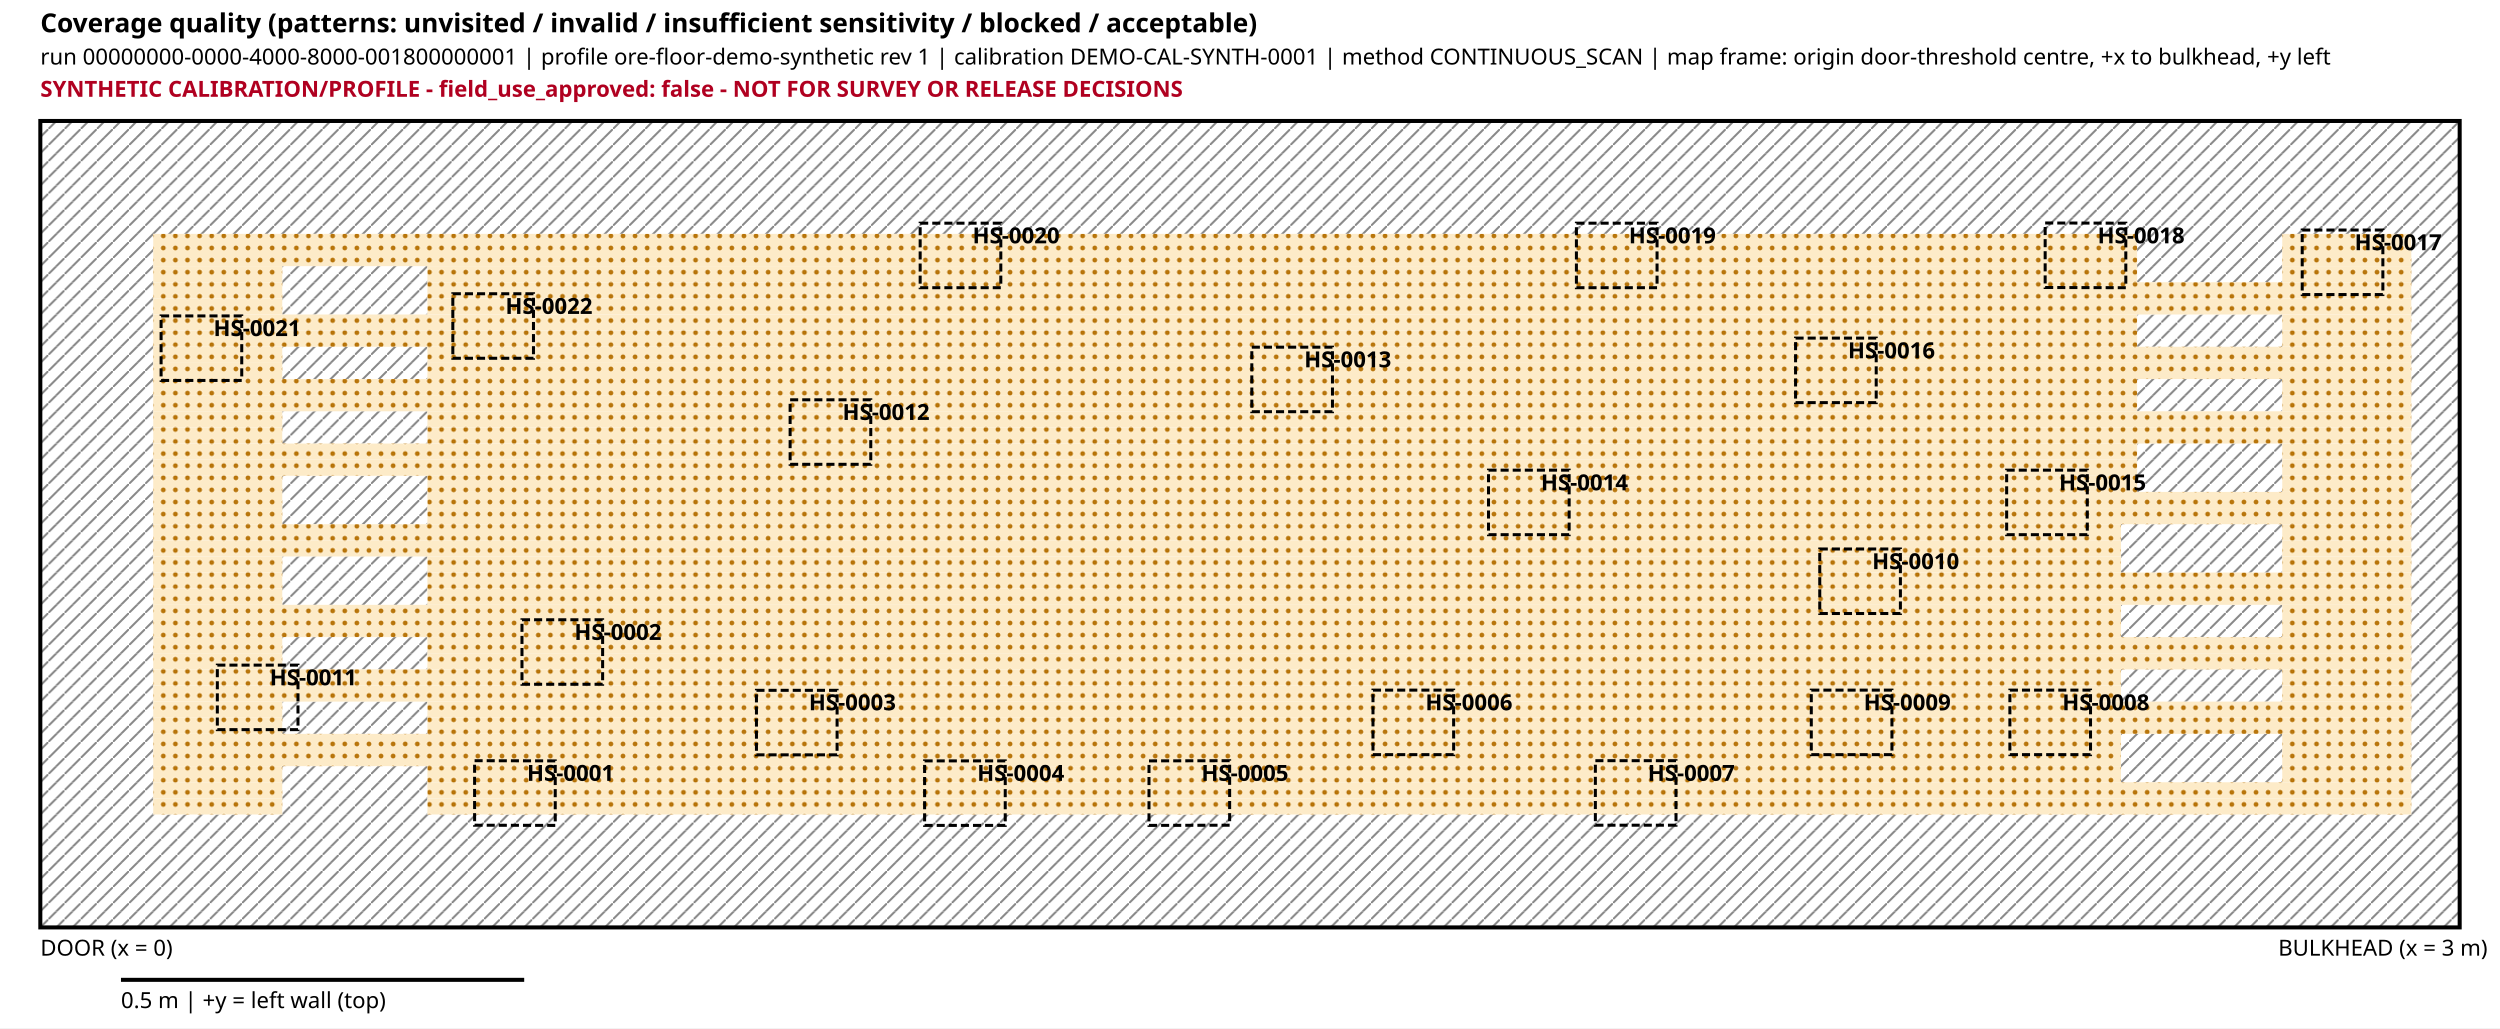
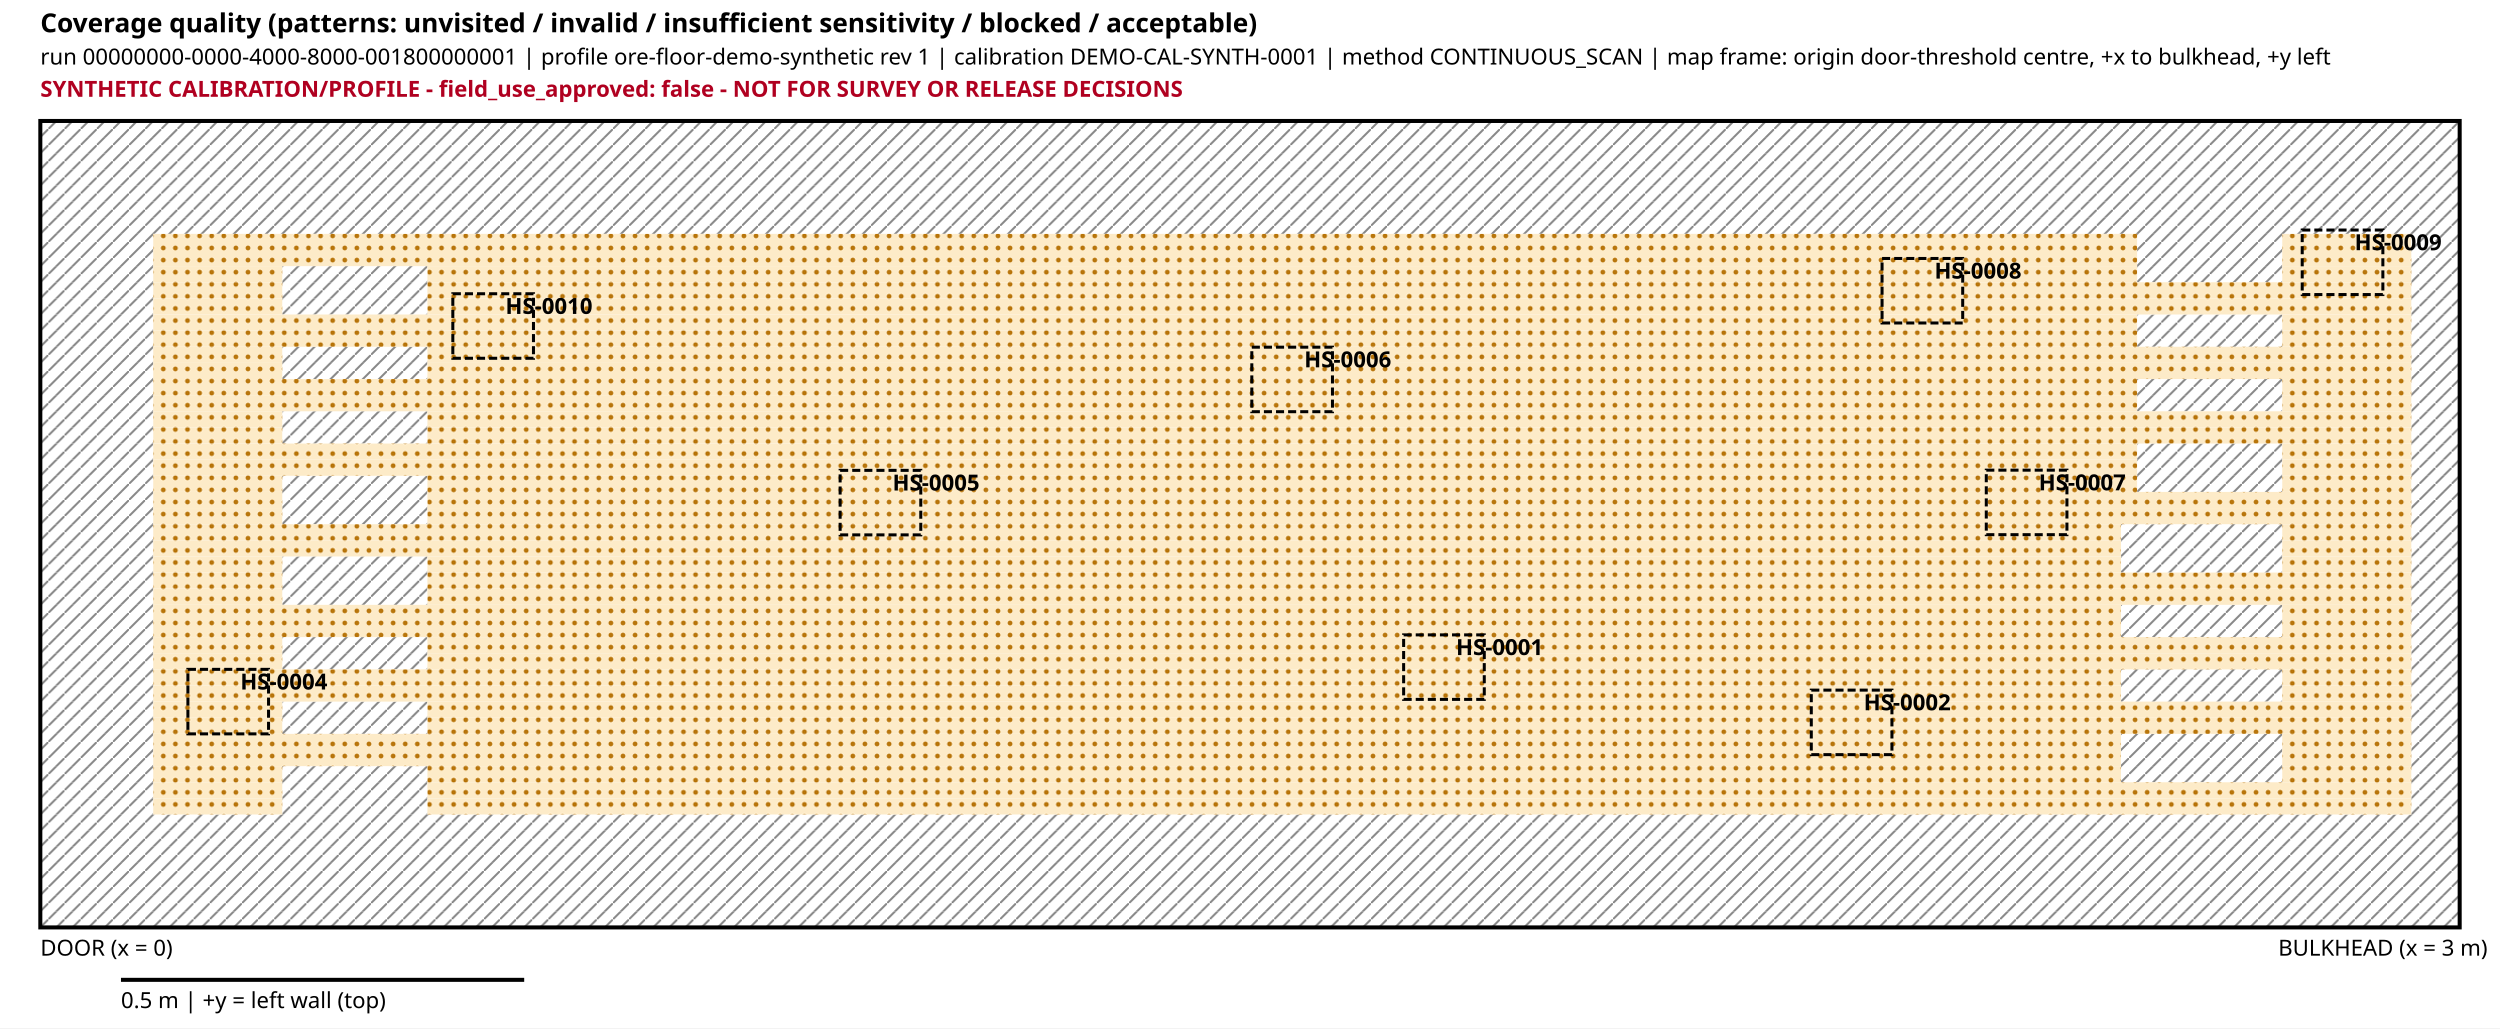
<svg xmlns="http://www.w3.org/2000/svg" width="1240" height="510" viewBox="0 0 1240 510" font-family="sans-serif" font-size="11">
  <defs>
    <pattern id="p-UNVISITED" width="8" height="8" patternUnits="userSpaceOnUse">
      <rect width="8" height="8" fill="#fff" />
      <path d="M0 8L8 0" stroke="#888" stroke-width="1" />
    </pattern>
    <pattern id="p-INVALID_DATA" width="8" height="8" patternUnits="userSpaceOnUse">
      <rect width="8" height="8" fill="#f6d5d5" />
      <path d="M0 0L8 8M0 8L8 0" stroke="#c83c3c" stroke-width="1" />
    </pattern>
    <pattern id="p-INSUFFICIENT_SENSITIVITY" width="6" height="6" patternUnits="userSpaceOnUse">
      <rect width="6" height="6" fill="#fdebc8" />
      <circle cx="3" cy="3" r="1.2" fill="#b9770e" />
    </pattern>
    <pattern id="p-BLOCKED" width="8" height="8" patternUnits="userSpaceOnUse">
      <rect width="8" height="8" fill="#e4dcf0" />
      <path d="M0 4H8" stroke="#785aa0" stroke-width="2" />
    </pattern>
    <pattern id="p-EXCLUDED" width="8" height="8" patternUnits="userSpaceOnUse">
      <rect width="8" height="8" fill="#5a5a5a" />
    </pattern>
    <pattern id="p-ACCEPTABLE" width="8" height="8" patternUnits="userSpaceOnUse">
      <rect width="8" height="8" fill="#2e8b57" />
    </pattern>
  </defs>
  <rect width="1240" height="510" fill="#fff" />
  <text x="20" y="16" font-size="13" font-weight="bold">Coverage quality (patterns: unvisited / invalid / insufficient sensitivity / blocked / acceptable)</text>
  <text x="20" y="32">run 00000000-0000-4000-8000-001800000001 | profile ore-floor-demo-synthetic rev 1 | calibration DEMO-CAL-SYNTH-0001 | method CONTINUOUS_SCAN | map frame: origin door-threshold centre, +x to bulkhead, +y left</text>
  <text x="20" y="48" fill="#b00020" font-weight="bold">SYNTHETIC CALIBRATION/PROFILE - field_use_approved: false - NOT FOR SURVEY OR RELEASE DECISIONS</text>
  <rect x="20.0" y="452.0" width="1200.0" height="8.0" fill="url(#p-UNVISITED)" />
  <rect x="20.0" y="444.0" width="1200.0" height="8.0" fill="url(#p-UNVISITED)" />
  <rect x="20.0" y="436.0" width="1200.0" height="8.0" fill="url(#p-UNVISITED)" />
  <rect x="20.0" y="428.0" width="1200.0" height="8.0" fill="url(#p-UNVISITED)" />
  <rect x="20.0" y="420.0" width="1200.0" height="8.0" fill="url(#p-UNVISITED)" />
  <rect x="20.0" y="412.0" width="1200.0" height="8.0" fill="url(#p-UNVISITED)" />
  <rect x="20.0" y="404.0" width="1200.0" height="8.0" fill="url(#p-UNVISITED)" />
  <rect x="20.0" y="396.0" width="56.0" height="8.0" fill="url(#p-UNVISITED)" />
  <rect x="140.0" y="396.0" width="72.0" height="8.0" fill="url(#p-UNVISITED)" />
  <rect x="1196.0" y="396.0" width="24.0" height="8.0" fill="url(#p-UNVISITED)" />
  <rect x="20.0" y="388.0" width="56.0" height="8.0" fill="url(#p-UNVISITED)" />
  <rect x="140.0" y="388.0" width="72.0" height="8.0" fill="url(#p-UNVISITED)" />
  <rect x="1196.0" y="388.0" width="24.0" height="8.0" fill="url(#p-UNVISITED)" />
  <rect x="20.0" y="380.0" width="56.0" height="8.0" fill="url(#p-UNVISITED)" />
  <rect x="140.0" y="380.0" width="72.0" height="8.0" fill="url(#p-UNVISITED)" />
  <rect x="1052.0" y="380.0" width="80.0" height="8.0" fill="url(#p-UNVISITED)" />
  <rect x="1196.0" y="380.0" width="24.0" height="8.0" fill="url(#p-UNVISITED)" />
  <rect x="20.0" y="372.0" width="56.0" height="8.0" fill="url(#p-UNVISITED)" />
  <rect x="1052.0" y="372.0" width="80.0" height="8.0" fill="url(#p-UNVISITED)" />
  <rect x="1196.0" y="372.0" width="24.0" height="8.0" fill="url(#p-UNVISITED)" />
  <rect x="20.0" y="364.0" width="56.0" height="8.0" fill="url(#p-UNVISITED)" />
  <rect x="1052.0" y="364.0" width="80.0" height="8.0" fill="url(#p-UNVISITED)" />
  <rect x="1196.0" y="364.0" width="24.0" height="8.0" fill="url(#p-UNVISITED)" />
  <rect x="20.0" y="356.0" width="56.0" height="8.0" fill="url(#p-UNVISITED)" />
  <rect x="140.0" y="356.0" width="72.0" height="8.0" fill="url(#p-UNVISITED)" />
  <rect x="1196.0" y="356.0" width="24.0" height="8.0" fill="url(#p-UNVISITED)" />
  <rect x="20.0" y="348.0" width="56.0" height="8.0" fill="url(#p-UNVISITED)" />
  <rect x="140.0" y="348.0" width="72.0" height="8.0" fill="url(#p-UNVISITED)" />
  <rect x="1196.0" y="348.0" width="24.0" height="8.0" fill="url(#p-UNVISITED)" />
  <rect x="20.0" y="340.0" width="56.0" height="8.0" fill="url(#p-UNVISITED)" />
  <rect x="1052.0" y="340.0" width="80.0" height="8.0" fill="url(#p-UNVISITED)" />
  <rect x="1196.0" y="340.0" width="24.0" height="8.0" fill="url(#p-UNVISITED)" />
  <rect x="20.0" y="332.0" width="56.0" height="8.0" fill="url(#p-UNVISITED)" />
  <rect x="1052.0" y="332.0" width="80.0" height="8.0" fill="url(#p-UNVISITED)" />
  <rect x="1196.0" y="332.0" width="24.0" height="8.0" fill="url(#p-UNVISITED)" />
  <rect x="20.0" y="324.0" width="56.0" height="8.0" fill="url(#p-UNVISITED)" />
  <rect x="140.0" y="324.0" width="72.0" height="8.0" fill="url(#p-UNVISITED)" />
  <rect x="1196.0" y="324.0" width="24.0" height="8.0" fill="url(#p-UNVISITED)" />
  <rect x="20.0" y="316.0" width="56.0" height="8.0" fill="url(#p-UNVISITED)" />
  <rect x="140.0" y="316.0" width="72.0" height="8.0" fill="url(#p-UNVISITED)" />
  <rect x="1196.0" y="316.0" width="24.0" height="8.0" fill="url(#p-UNVISITED)" />
  <rect x="20.0" y="308.0" width="56.0" height="8.0" fill="url(#p-UNVISITED)" />
  <rect x="1052.0" y="308.0" width="80.0" height="8.0" fill="url(#p-UNVISITED)" />
  <rect x="1196.0" y="308.0" width="24.0" height="8.0" fill="url(#p-UNVISITED)" />
  <rect x="20.0" y="300.0" width="56.0" height="8.0" fill="url(#p-UNVISITED)" />
  <rect x="1052.0" y="300.0" width="80.0" height="8.0" fill="url(#p-UNVISITED)" />
  <rect x="1196.0" y="300.0" width="24.0" height="8.0" fill="url(#p-UNVISITED)" />
  <rect x="20.0" y="292.0" width="56.0" height="8.0" fill="url(#p-UNVISITED)" />
  <rect x="140.0" y="292.0" width="72.0" height="8.0" fill="url(#p-UNVISITED)" />
  <rect x="1196.0" y="292.0" width="24.0" height="8.0" fill="url(#p-UNVISITED)" />
  <rect x="20.0" y="284.0" width="56.0" height="8.0" fill="url(#p-UNVISITED)" />
  <rect x="140.0" y="284.0" width="72.0" height="8.0" fill="url(#p-UNVISITED)" />
  <rect x="1196.0" y="284.0" width="24.0" height="8.0" fill="url(#p-UNVISITED)" />
  <rect x="20.0" y="276.0" width="56.0" height="8.0" fill="url(#p-UNVISITED)" />
  <rect x="140.0" y="276.0" width="72.0" height="8.0" fill="url(#p-UNVISITED)" />
  <rect x="1052.0" y="276.0" width="80.0" height="8.0" fill="url(#p-UNVISITED)" />
  <rect x="1196.0" y="276.0" width="24.0" height="8.0" fill="url(#p-UNVISITED)" />
  <rect x="20.0" y="268.0" width="56.0" height="8.0" fill="url(#p-UNVISITED)" />
  <rect x="1052.0" y="268.0" width="80.0" height="8.0" fill="url(#p-UNVISITED)" />
  <rect x="1196.0" y="268.0" width="24.0" height="8.0" fill="url(#p-UNVISITED)" />
  <rect x="20.0" y="260.0" width="56.0" height="8.0" fill="url(#p-UNVISITED)" />
  <rect x="1052.0" y="260.0" width="80.0" height="8.0" fill="url(#p-UNVISITED)" />
  <rect x="1196.0" y="260.0" width="24.0" height="8.0" fill="url(#p-UNVISITED)" />
  <rect x="20.0" y="252.0" width="56.0" height="8.0" fill="url(#p-UNVISITED)" />
  <rect x="140.0" y="252.0" width="72.0" height="8.0" fill="url(#p-UNVISITED)" />
  <rect x="1196.0" y="252.0" width="24.0" height="8.0" fill="url(#p-UNVISITED)" />
  <rect x="20.0" y="244.0" width="56.0" height="8.0" fill="url(#p-UNVISITED)" />
  <rect x="140.0" y="244.0" width="72.0" height="8.0" fill="url(#p-UNVISITED)" />
  <rect x="1196.0" y="244.0" width="24.0" height="8.0" fill="url(#p-UNVISITED)" />
  <rect x="20.0" y="236.0" width="56.0" height="8.0" fill="url(#p-UNVISITED)" />
  <rect x="140.0" y="236.0" width="72.0" height="8.0" fill="url(#p-UNVISITED)" />
  <rect x="1060.0" y="236.0" width="72.0" height="8.0" fill="url(#p-UNVISITED)" />
  <rect x="1196.0" y="236.0" width="24.0" height="8.0" fill="url(#p-UNVISITED)" />
  <rect x="20.0" y="228.0" width="56.0" height="8.0" fill="url(#p-UNVISITED)" />
  <rect x="1060.0" y="228.0" width="72.0" height="8.0" fill="url(#p-UNVISITED)" />
  <rect x="1196.0" y="228.0" width="24.0" height="8.0" fill="url(#p-UNVISITED)" />
  <rect x="20.0" y="220.0" width="56.0" height="8.0" fill="url(#p-UNVISITED)" />
  <rect x="1060.0" y="220.0" width="72.0" height="8.0" fill="url(#p-UNVISITED)" />
  <rect x="1196.0" y="220.0" width="24.0" height="8.0" fill="url(#p-UNVISITED)" />
  <rect x="20.0" y="212.0" width="56.0" height="8.0" fill="url(#p-UNVISITED)" />
  <rect x="140.0" y="212.0" width="72.0" height="8.0" fill="url(#p-UNVISITED)" />
  <rect x="1196.0" y="212.0" width="24.0" height="8.0" fill="url(#p-UNVISITED)" />
  <rect x="20.0" y="204.0" width="56.0" height="8.0" fill="url(#p-UNVISITED)" />
  <rect x="140.0" y="204.0" width="72.0" height="8.0" fill="url(#p-UNVISITED)" />
  <rect x="1196.0" y="204.0" width="24.0" height="8.0" fill="url(#p-UNVISITED)" />
  <rect x="20.0" y="196.0" width="56.0" height="8.0" fill="url(#p-UNVISITED)" />
  <rect x="1060.0" y="196.0" width="72.0" height="8.0" fill="url(#p-UNVISITED)" />
  <rect x="1196.0" y="196.0" width="24.0" height="8.0" fill="url(#p-UNVISITED)" />
  <rect x="20.0" y="188.0" width="56.0" height="8.0" fill="url(#p-UNVISITED)" />
  <rect x="1060.0" y="188.0" width="72.0" height="8.0" fill="url(#p-UNVISITED)" />
  <rect x="1196.0" y="188.0" width="24.0" height="8.0" fill="url(#p-UNVISITED)" />
  <rect x="20.0" y="180.0" width="56.0" height="8.0" fill="url(#p-UNVISITED)" />
  <rect x="140.0" y="180.0" width="72.0" height="8.0" fill="url(#p-UNVISITED)" />
  <rect x="1196.0" y="180.0" width="24.0" height="8.0" fill="url(#p-UNVISITED)" />
  <rect x="20.0" y="172.0" width="56.0" height="8.0" fill="url(#p-UNVISITED)" />
  <rect x="140.0" y="172.0" width="72.0" height="8.0" fill="url(#p-UNVISITED)" />
  <rect x="1196.0" y="172.0" width="24.0" height="8.0" fill="url(#p-UNVISITED)" />
  <rect x="20.0" y="164.0" width="56.0" height="8.0" fill="url(#p-UNVISITED)" />
  <rect x="1060.0" y="164.0" width="72.0" height="8.0" fill="url(#p-UNVISITED)" />
  <rect x="1196.0" y="164.0" width="24.0" height="8.0" fill="url(#p-UNVISITED)" />
  <rect x="20.0" y="156.0" width="56.0" height="8.0" fill="url(#p-UNVISITED)" />
  <rect x="1060.0" y="156.0" width="72.0" height="8.0" fill="url(#p-UNVISITED)" />
  <rect x="1196.0" y="156.0" width="24.0" height="8.0" fill="url(#p-UNVISITED)" />
  <rect x="20.0" y="148.0" width="56.0" height="8.0" fill="url(#p-UNVISITED)" />
  <rect x="140.0" y="148.0" width="72.0" height="8.0" fill="url(#p-UNVISITED)" />
  <rect x="1196.0" y="148.0" width="24.0" height="8.0" fill="url(#p-UNVISITED)" />
  <rect x="20.0" y="140.0" width="56.0" height="8.0" fill="url(#p-UNVISITED)" />
  <rect x="140.0" y="140.0" width="72.0" height="8.0" fill="url(#p-UNVISITED)" />
  <rect x="1196.0" y="140.0" width="24.0" height="8.0" fill="url(#p-UNVISITED)" />
  <rect x="20.0" y="132.0" width="56.0" height="8.0" fill="url(#p-UNVISITED)" />
  <rect x="140.0" y="132.0" width="72.0" height="8.0" fill="url(#p-UNVISITED)" />
  <rect x="1060.0" y="132.0" width="72.0" height="8.0" fill="url(#p-UNVISITED)" />
  <rect x="1196.0" y="132.0" width="24.0" height="8.0" fill="url(#p-UNVISITED)" />
  <rect x="20.0" y="124.0" width="56.0" height="8.0" fill="url(#p-UNVISITED)" />
  <rect x="1060.0" y="124.0" width="72.0" height="8.0" fill="url(#p-UNVISITED)" />
  <rect x="1196.0" y="124.0" width="24.0" height="8.0" fill="url(#p-UNVISITED)" />
  <rect x="20.0" y="116.0" width="56.0" height="8.0" fill="url(#p-UNVISITED)" />
  <rect x="1060.0" y="116.0" width="72.0" height="8.0" fill="url(#p-UNVISITED)" />
  <rect x="1196.0" y="116.0" width="24.0" height="8.0" fill="url(#p-UNVISITED)" />
  <rect x="20.0" y="108.0" width="1200.0" height="8.0" fill="url(#p-UNVISITED)" />
  <rect x="20.0" y="100.0" width="1200.0" height="8.0" fill="url(#p-UNVISITED)" />
  <rect x="20.0" y="92.0" width="1200.0" height="8.0" fill="url(#p-UNVISITED)" />
  <rect x="20.0" y="84.0" width="1200.0" height="8.0" fill="url(#p-UNVISITED)" />
  <rect x="20.0" y="76.0" width="1200.0" height="8.0" fill="url(#p-UNVISITED)" />
  <rect x="20.0" y="68.0" width="1200.0" height="8.0" fill="url(#p-UNVISITED)" />
  <rect x="20.0" y="60.0" width="1200.0" height="8.0" fill="url(#p-UNVISITED)" />
  <rect x="76.0" y="396.0" width="64.0" height="8.0" fill="url(#p-INSUFFICIENT_SENSITIVITY)" />
  <rect x="212.0" y="396.0" width="984.0" height="8.0" fill="url(#p-INSUFFICIENT_SENSITIVITY)" />
  <rect x="76.0" y="388.0" width="64.0" height="8.0" fill="url(#p-INSUFFICIENT_SENSITIVITY)" />
  <rect x="212.0" y="388.0" width="984.0" height="8.0" fill="url(#p-INSUFFICIENT_SENSITIVITY)" />
  <rect x="76.0" y="380.0" width="64.0" height="8.0" fill="url(#p-INSUFFICIENT_SENSITIVITY)" />
  <rect x="212.0" y="380.0" width="840.0" height="8.0" fill="url(#p-INSUFFICIENT_SENSITIVITY)" />
  <rect x="1132.0" y="380.0" width="64.0" height="8.0" fill="url(#p-INSUFFICIENT_SENSITIVITY)" />
  <rect x="76.0" y="372.0" width="976.0" height="8.0" fill="url(#p-INSUFFICIENT_SENSITIVITY)" />
  <rect x="1132.0" y="372.0" width="64.0" height="8.0" fill="url(#p-INSUFFICIENT_SENSITIVITY)" />
  <rect x="76.0" y="364.0" width="976.0" height="8.0" fill="url(#p-INSUFFICIENT_SENSITIVITY)" />
  <rect x="1132.0" y="364.0" width="64.0" height="8.0" fill="url(#p-INSUFFICIENT_SENSITIVITY)" />
  <rect x="76.0" y="356.0" width="64.0" height="8.0" fill="url(#p-INSUFFICIENT_SENSITIVITY)" />
  <rect x="212.0" y="356.0" width="984.0" height="8.0" fill="url(#p-INSUFFICIENT_SENSITIVITY)" />
  <rect x="76.0" y="348.0" width="64.0" height="8.0" fill="url(#p-INSUFFICIENT_SENSITIVITY)" />
  <rect x="212.0" y="348.0" width="984.0" height="8.0" fill="url(#p-INSUFFICIENT_SENSITIVITY)" />
  <rect x="76.0" y="340.0" width="976.0" height="8.0" fill="url(#p-INSUFFICIENT_SENSITIVITY)" />
  <rect x="1132.0" y="340.0" width="64.0" height="8.0" fill="url(#p-INSUFFICIENT_SENSITIVITY)" />
  <rect x="76.0" y="332.0" width="976.0" height="8.0" fill="url(#p-INSUFFICIENT_SENSITIVITY)" />
  <rect x="1132.0" y="332.0" width="64.0" height="8.0" fill="url(#p-INSUFFICIENT_SENSITIVITY)" />
  <rect x="76.0" y="324.0" width="64.0" height="8.0" fill="url(#p-INSUFFICIENT_SENSITIVITY)" />
  <rect x="212.0" y="324.0" width="984.0" height="8.0" fill="url(#p-INSUFFICIENT_SENSITIVITY)" />
  <rect x="76.0" y="316.0" width="64.0" height="8.0" fill="url(#p-INSUFFICIENT_SENSITIVITY)" />
  <rect x="212.0" y="316.0" width="984.0" height="8.0" fill="url(#p-INSUFFICIENT_SENSITIVITY)" />
  <rect x="76.0" y="308.0" width="976.0" height="8.0" fill="url(#p-INSUFFICIENT_SENSITIVITY)" />
  <rect x="1132.0" y="308.0" width="64.0" height="8.0" fill="url(#p-INSUFFICIENT_SENSITIVITY)" />
  <rect x="76.0" y="300.0" width="976.0" height="8.0" fill="url(#p-INSUFFICIENT_SENSITIVITY)" />
  <rect x="1132.0" y="300.0" width="64.0" height="8.0" fill="url(#p-INSUFFICIENT_SENSITIVITY)" />
  <rect x="76.0" y="292.0" width="64.0" height="8.0" fill="url(#p-INSUFFICIENT_SENSITIVITY)" />
  <rect x="212.0" y="292.0" width="984.0" height="8.0" fill="url(#p-INSUFFICIENT_SENSITIVITY)" />
  <rect x="76.0" y="284.0" width="64.0" height="8.0" fill="url(#p-INSUFFICIENT_SENSITIVITY)" />
  <rect x="212.0" y="284.0" width="984.0" height="8.0" fill="url(#p-INSUFFICIENT_SENSITIVITY)" />
  <rect x="76.0" y="276.0" width="64.0" height="8.0" fill="url(#p-INSUFFICIENT_SENSITIVITY)" />
  <rect x="212.0" y="276.0" width="840.0" height="8.0" fill="url(#p-INSUFFICIENT_SENSITIVITY)" />
  <rect x="1132.0" y="276.0" width="64.0" height="8.0" fill="url(#p-INSUFFICIENT_SENSITIVITY)" />
  <rect x="76.0" y="268.0" width="976.0" height="8.0" fill="url(#p-INSUFFICIENT_SENSITIVITY)" />
  <rect x="1132.0" y="268.0" width="64.0" height="8.0" fill="url(#p-INSUFFICIENT_SENSITIVITY)" />
  <rect x="76.0" y="260.0" width="976.0" height="8.0" fill="url(#p-INSUFFICIENT_SENSITIVITY)" />
  <rect x="1132.0" y="260.0" width="64.0" height="8.0" fill="url(#p-INSUFFICIENT_SENSITIVITY)" />
  <rect x="76.0" y="252.0" width="64.0" height="8.0" fill="url(#p-INSUFFICIENT_SENSITIVITY)" />
  <rect x="212.0" y="252.0" width="984.0" height="8.0" fill="url(#p-INSUFFICIENT_SENSITIVITY)" />
  <rect x="76.0" y="244.0" width="64.0" height="8.0" fill="url(#p-INSUFFICIENT_SENSITIVITY)" />
  <rect x="212.0" y="244.0" width="984.0" height="8.0" fill="url(#p-INSUFFICIENT_SENSITIVITY)" />
  <rect x="76.0" y="236.0" width="64.0" height="8.0" fill="url(#p-INSUFFICIENT_SENSITIVITY)" />
  <rect x="212.0" y="236.0" width="848.0" height="8.0" fill="url(#p-INSUFFICIENT_SENSITIVITY)" />
  <rect x="1132.0" y="236.0" width="64.0" height="8.0" fill="url(#p-INSUFFICIENT_SENSITIVITY)" />
  <rect x="76.0" y="228.0" width="984.0" height="8.0" fill="url(#p-INSUFFICIENT_SENSITIVITY)" />
  <rect x="1132.0" y="228.0" width="64.0" height="8.0" fill="url(#p-INSUFFICIENT_SENSITIVITY)" />
  <rect x="76.0" y="220.0" width="984.0" height="8.0" fill="url(#p-INSUFFICIENT_SENSITIVITY)" />
  <rect x="1132.0" y="220.0" width="64.0" height="8.0" fill="url(#p-INSUFFICIENT_SENSITIVITY)" />
  <rect x="76.0" y="212.0" width="64.0" height="8.0" fill="url(#p-INSUFFICIENT_SENSITIVITY)" />
  <rect x="212.0" y="212.0" width="984.0" height="8.0" fill="url(#p-INSUFFICIENT_SENSITIVITY)" />
  <rect x="76.0" y="204.0" width="64.0" height="8.0" fill="url(#p-INSUFFICIENT_SENSITIVITY)" />
  <rect x="212.0" y="204.0" width="984.0" height="8.0" fill="url(#p-INSUFFICIENT_SENSITIVITY)" />
  <rect x="76.0" y="196.0" width="984.0" height="8.0" fill="url(#p-INSUFFICIENT_SENSITIVITY)" />
  <rect x="1132.0" y="196.0" width="64.0" height="8.0" fill="url(#p-INSUFFICIENT_SENSITIVITY)" />
  <rect x="76.0" y="188.0" width="984.0" height="8.0" fill="url(#p-INSUFFICIENT_SENSITIVITY)" />
  <rect x="1132.0" y="188.0" width="64.0" height="8.0" fill="url(#p-INSUFFICIENT_SENSITIVITY)" />
  <rect x="76.0" y="180.0" width="64.0" height="8.0" fill="url(#p-INSUFFICIENT_SENSITIVITY)" />
  <rect x="212.0" y="180.0" width="984.0" height="8.0" fill="url(#p-INSUFFICIENT_SENSITIVITY)" />
  <rect x="76.0" y="172.0" width="64.0" height="8.0" fill="url(#p-INSUFFICIENT_SENSITIVITY)" />
  <rect x="212.0" y="172.0" width="984.0" height="8.0" fill="url(#p-INSUFFICIENT_SENSITIVITY)" />
  <rect x="76.0" y="164.0" width="984.0" height="8.0" fill="url(#p-INSUFFICIENT_SENSITIVITY)" />
  <rect x="1132.0" y="164.0" width="64.0" height="8.0" fill="url(#p-INSUFFICIENT_SENSITIVITY)" />
  <rect x="76.0" y="156.0" width="984.0" height="8.0" fill="url(#p-INSUFFICIENT_SENSITIVITY)" />
  <rect x="1132.0" y="156.0" width="64.0" height="8.0" fill="url(#p-INSUFFICIENT_SENSITIVITY)" />
  <rect x="76.0" y="148.0" width="64.0" height="8.0" fill="url(#p-INSUFFICIENT_SENSITIVITY)" />
  <rect x="212.0" y="148.0" width="984.0" height="8.0" fill="url(#p-INSUFFICIENT_SENSITIVITY)" />
  <rect x="76.0" y="140.0" width="64.0" height="8.0" fill="url(#p-INSUFFICIENT_SENSITIVITY)" />
  <rect x="212.0" y="140.0" width="984.0" height="8.0" fill="url(#p-INSUFFICIENT_SENSITIVITY)" />
  <rect x="76.0" y="132.0" width="64.0" height="8.0" fill="url(#p-INSUFFICIENT_SENSITIVITY)" />
  <rect x="212.0" y="132.0" width="848.0" height="8.0" fill="url(#p-INSUFFICIENT_SENSITIVITY)" />
  <rect x="1132.0" y="132.0" width="64.0" height="8.0" fill="url(#p-INSUFFICIENT_SENSITIVITY)" />
  <rect x="76.0" y="124.0" width="984.0" height="8.0" fill="url(#p-INSUFFICIENT_SENSITIVITY)" />
  <rect x="1132.0" y="124.0" width="64.0" height="8.0" fill="url(#p-INSUFFICIENT_SENSITIVITY)" />
  <rect x="76.0" y="116.0" width="984.0" height="8.0" fill="url(#p-INSUFFICIENT_SENSITIVITY)" />
  <rect x="1132.0" y="116.0" width="64.0" height="8.0" fill="url(#p-INSUFFICIENT_SENSITIVITY)" />
  <rect x="20.0" y="60.0" width="1200.0" height="400.0" fill="none" stroke="#000" stroke-width="2" />
  <text x="20.0" y="474.0">DOOR (x = 0)</text>
  <text x="1130.0" y="474.0">BULKHEAD (x = 3 m)</text>
  <line x1="60.0" y1="486.0" x2="260.0" y2="486.0" stroke="#000" stroke-width="2" />
  <text x="60.0" y="500.0">0.5 m | +y = left wall (top)</text>
-   <polygon points="235.4,409.3 275.4,409.4 275.4,377.4 235.4,377.3" fill="none" stroke="#000" stroke-width="1.5" stroke-dasharray="4 2" />
-   <text x="261.4" y="387.3" font-weight="bold">HS-0001</text>
-   <polygon points="258.9,339.4 298.9,339.4 298.9,307.4 258.9,307.4" fill="none" stroke="#000" stroke-width="1.5" stroke-dasharray="4 2" />
-   <text x="284.9" y="317.4" font-weight="bold">HS-0002</text>
-   <polygon points="375.2,374.4 415.2,374.4 415.2,342.4 375.2,342.4" fill="none" stroke="#000" stroke-width="1.5" stroke-dasharray="4 2" />
-   <text x="401.2" y="352.3" font-weight="bold">HS-0003</text>
-   <polygon points="458.6,409.4 498.6,409.4 498.6,377.4 458.6,377.4" fill="none" stroke="#000" stroke-width="1.5" stroke-dasharray="4 2" />
-   <text x="484.7" y="387.3" font-weight="bold">HS-0004</text>
-   <polygon points="569.9,409.4 609.9,409.3 609.9,377.3 569.9,377.4" fill="none" stroke="#000" stroke-width="1.5" stroke-dasharray="4 2" />
-   <text x="595.9" y="387.3" font-weight="bold">HS-0005</text>
-   <polygon points="681.0,374.3 721.0,374.3 721.0,342.3 681.0,342.3" fill="none" stroke="#000" stroke-width="1.5" stroke-dasharray="4 2" />
-   <text x="707.0" y="352.3" font-weight="bold">HS-0006</text>
-   <polygon points="791.3,409.3 831.3,409.3 831.3,377.3 791.3,377.3" fill="none" stroke="#000" stroke-width="1.5" stroke-dasharray="4 2" />
-   <text x="817.3" y="387.3" font-weight="bold">HS-0007</text>
-   <polygon points="996.9,374.3 1036.9,374.3 1036.9,342.3 996.9,342.3" fill="none" stroke="#000" stroke-width="1.5" stroke-dasharray="4 2" />
-   <text x="1022.9" y="352.3" font-weight="bold">HS-0008</text>
+   <polygon points="696.2,346.9 736.2,346.9 736.2,314.9 696.2,314.9" fill="none" stroke="#000" stroke-width="1.5" stroke-dasharray="4 2" />
+   <text x="722.2" y="324.9" font-weight="bold">HS-0001</text>
  <polygon points="898.4,374.3 938.4,374.3 938.4,342.3 898.4,342.3" fill="none" stroke="#000" stroke-width="1.5" stroke-dasharray="4 2" />
-   <text x="924.4" y="352.3" font-weight="bold">HS-0009</text>
-   <polygon points="902.6,304.3 942.6,304.3 942.6,272.3 902.6,272.3" fill="none" stroke="#000" stroke-width="1.5" stroke-dasharray="4 2" />
-   <text x="928.6" y="282.3" font-weight="bold">HS-0010</text>
-   <polygon points="147.8,329.9 107.8,329.9 107.8,361.9 147.8,361.9" fill="none" stroke="#000" stroke-width="1.5" stroke-dasharray="4 2" />
-   <text x="133.8" y="339.9" font-weight="bold">HS-0011</text>
-   <polygon points="391.9,230.3 431.9,230.3 431.9,198.3 391.9,198.3" fill="none" stroke="#000" stroke-width="1.5" stroke-dasharray="4 2" />
-   <text x="417.9" y="208.3" font-weight="bold">HS-0012</text>
+   <text x="924.4" y="352.3" font-weight="bold">HS-0002</text>
+   <polygon points="133.2,332.0 93.2,332.0 93.2,364.0 133.2,364.0" fill="none" stroke="#000" stroke-width="1.5" stroke-dasharray="4 2" />
+   <text x="119.2" y="342.0" font-weight="bold">HS-0004</text>
+   <polygon points="416.7,265.3 456.7,265.3 456.7,233.3 416.7,233.3" fill="none" stroke="#000" stroke-width="1.5" stroke-dasharray="4 2" />
+   <text x="442.7" y="243.3" font-weight="bold">HS-0005</text>
  <polygon points="620.9,204.2 660.9,204.2 660.9,172.2 620.9,172.2" fill="none" stroke="#000" stroke-width="1.5" stroke-dasharray="4 2" />
-   <text x="646.9" y="182.2" font-weight="bold">HS-0013</text>
-   <polygon points="738.3,265.2 778.3,265.2 778.3,233.2 738.3,233.2" fill="none" stroke="#000" stroke-width="1.5" stroke-dasharray="4 2" />
-   <text x="764.3" y="243.2" font-weight="bold">HS-0014</text>
-   <polygon points="995.3,265.2 1035.3,265.2 1035.3,233.2 995.3,233.2" fill="none" stroke="#000" stroke-width="1.5" stroke-dasharray="4 2" />
-   <text x="1021.3" y="243.2" font-weight="bold">HS-0015</text>
-   <polygon points="890.6,199.7 930.6,199.7 930.6,167.7 890.6,167.7" fill="none" stroke="#000" stroke-width="1.5" stroke-dasharray="4 2" />
-   <text x="916.6" y="177.7" font-weight="bold">HS-0016</text>
+   <text x="646.9" y="182.2" font-weight="bold">HS-0006</text>
+   <polygon points="985.2,265.2 1025.2,265.2 1025.2,233.2 985.2,233.2" fill="none" stroke="#000" stroke-width="1.5" stroke-dasharray="4 2" />
+   <text x="1011.2" y="243.2" font-weight="bold">HS-0007</text>
+   <polygon points="933.5,160.2 973.5,160.2 973.5,128.2 933.5,128.2" fill="none" stroke="#000" stroke-width="1.5" stroke-dasharray="4 2" />
+   <text x="959.5" y="138.2" font-weight="bold">HS-0008</text>
  <polygon points="1141.9,146.1 1181.9,146.1 1181.9,114.1 1141.9,114.1" fill="none" stroke="#000" stroke-width="1.5" stroke-dasharray="4 2" />
-   <text x="1167.9" y="124.1" font-weight="bold">HS-0017</text>
-   <polygon points="1054.4,110.7 1014.4,110.6 1014.4,142.6 1054.4,142.7" fill="none" stroke="#000" stroke-width="1.5" stroke-dasharray="4 2" />
-   <text x="1040.4" y="120.7" font-weight="bold">HS-0018</text>
-   <polygon points="821.9,110.7 781.9,110.7 781.9,142.7 821.9,142.7" fill="none" stroke="#000" stroke-width="1.5" stroke-dasharray="4 2" />
-   <text x="807.9" y="120.7" font-weight="bold">HS-0019</text>
-   <polygon points="496.4,110.7 456.4,110.7 456.4,142.7 496.4,142.7" fill="none" stroke="#000" stroke-width="1.5" stroke-dasharray="4 2" />
-   <text x="482.4" y="120.7" font-weight="bold">HS-0020</text>
-   <polygon points="119.9,156.7 79.9,156.7 79.9,188.7 119.9,188.7" fill="none" stroke="#000" stroke-width="1.5" stroke-dasharray="4 2" />
-   <text x="105.9" y="166.7" font-weight="bold">HS-0021</text>
+   <text x="1167.9" y="124.1" font-weight="bold">HS-0009</text>
  <polygon points="264.6,145.7 224.6,145.7 224.6,177.7 264.6,177.7" fill="none" stroke="#000" stroke-width="1.5" stroke-dasharray="4 2" />
-   <text x="250.7" y="155.7" font-weight="bold">HS-0022</text>
+   <text x="250.7" y="155.7" font-weight="bold">HS-0010</text>
</svg>
